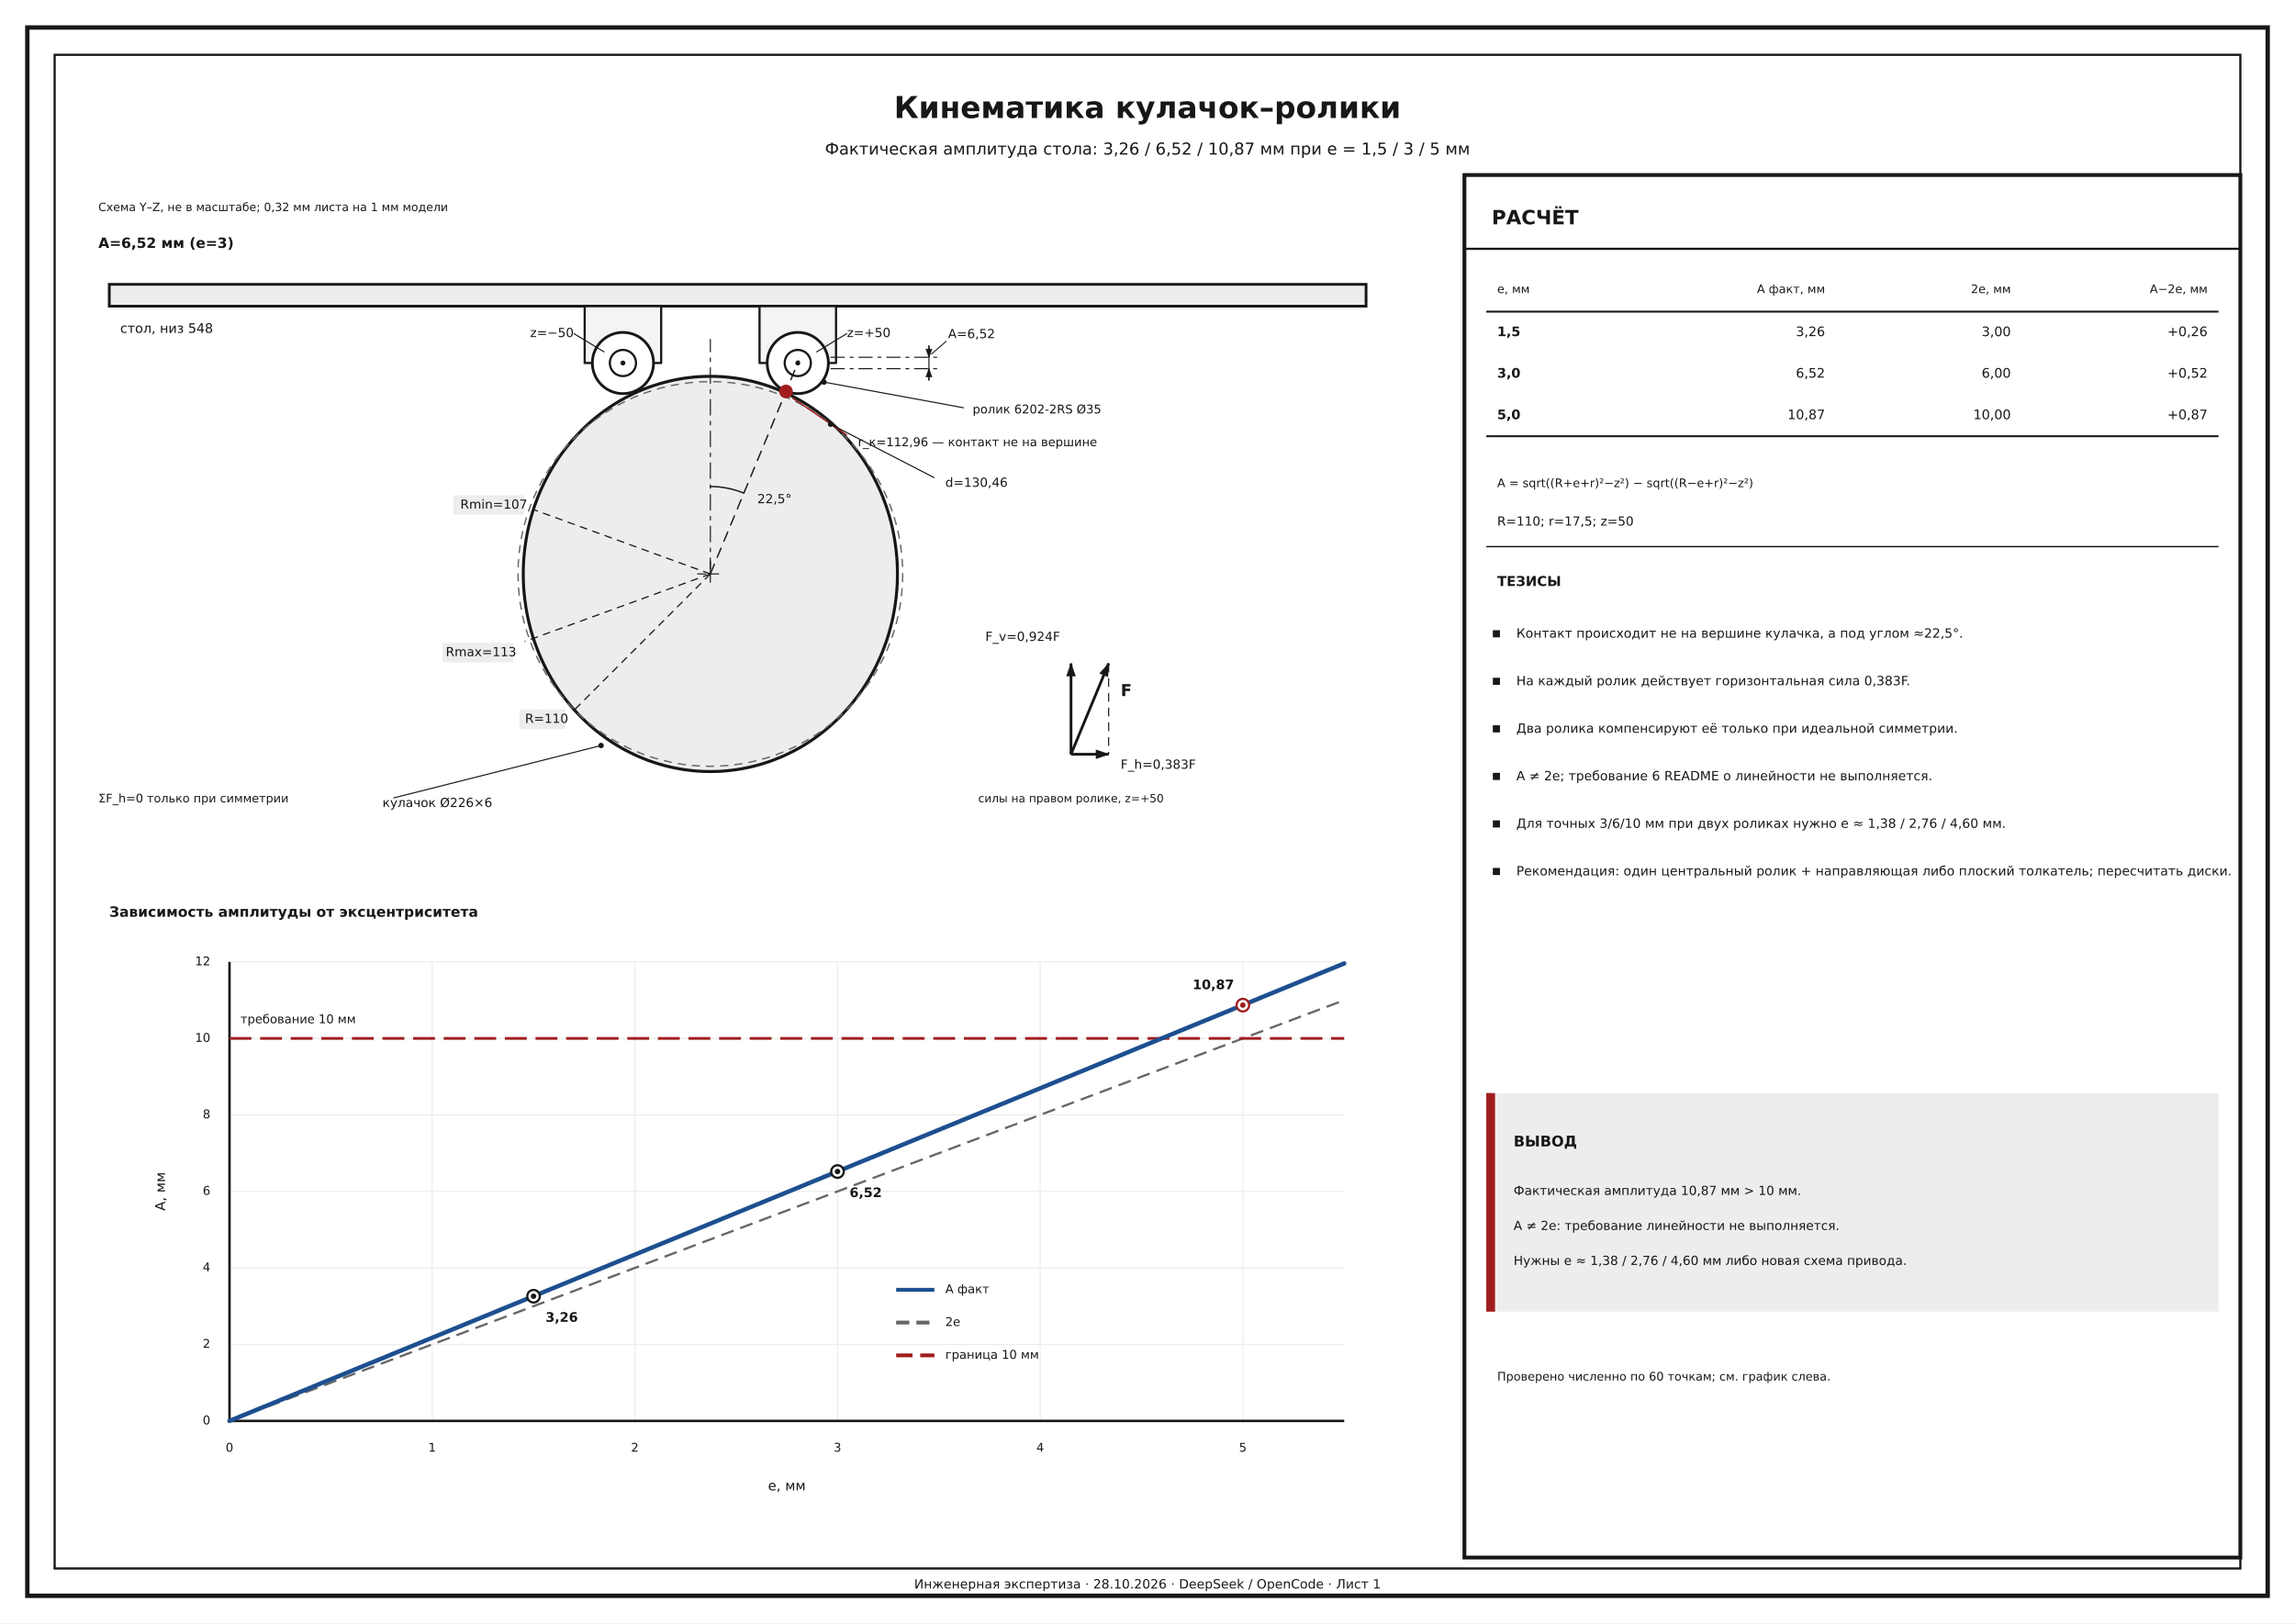
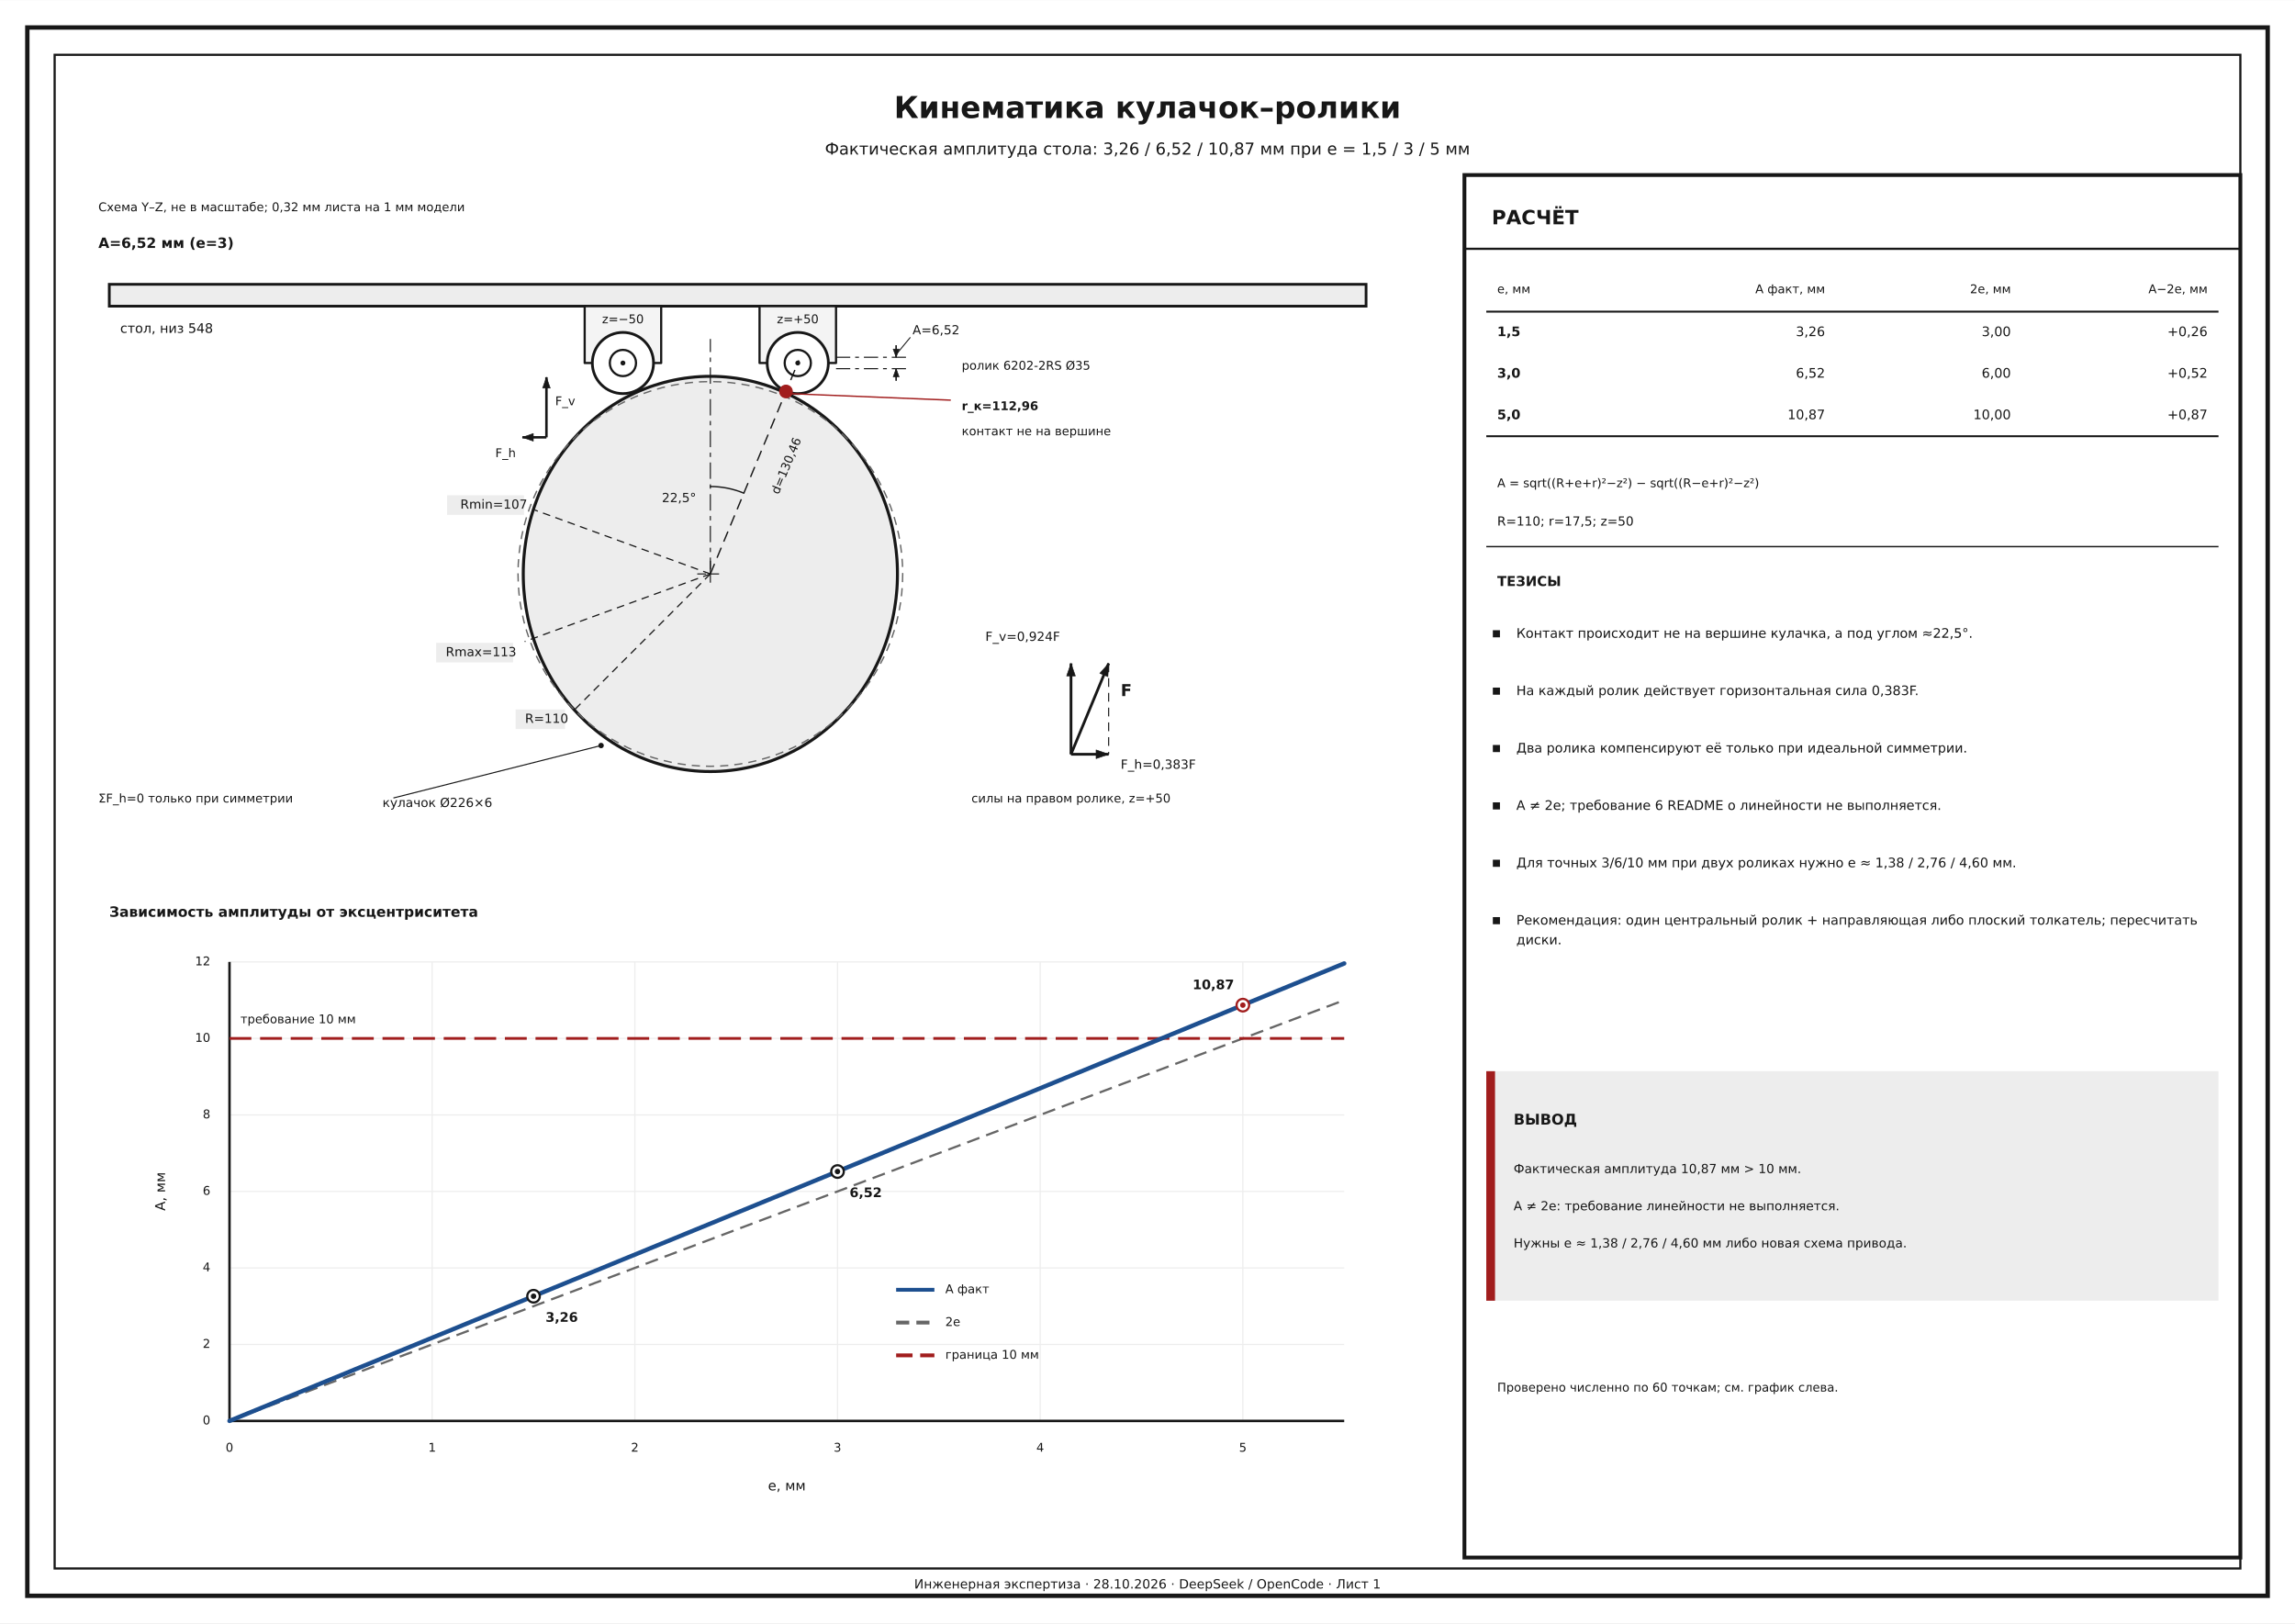
<svg xmlns="http://www.w3.org/2000/svg" width="3307" height="2339" viewBox="0 0 420 297">
  <defs>
    <pattern id="hatch" patternUnits="userSpaceOnUse" width="2.4" height="2.4" patternTransform="rotate(45)">
      <line x1="0" y1="0" x2="0" y2="2.4" stroke="#666666" stroke-width="0.3" />
    </pattern>
    <clipPath id="clipDyn">
      <rect x="42" y="178" width="206" height="84" />
    </clipPath>
  </defs>
  <style>
  text { font-family: 'DejaVu Sans', Arial, sans-serif; fill: #171717; }
</style>
  <rect x="0" y="0" width="420" height="297" fill="#ffffff" />
  <rect x="5" y="5" width="410" height="287" fill="#ffffff" stroke="#171717" stroke-width="0.8" />
  <rect x="10" y="10" width="400" height="277" fill="none" stroke="#171717" stroke-width="0.4" />
  <text x="210" y="20" font-size="5.5" text-anchor="middle" font-weight="bold" fill="#171717" dominant-baseline="middle">Кинематика кулачок–ролики</text>
  <text x="210" y="27.4" font-size="3" text-anchor="middle" font-weight="normal" fill="#666666" dominant-baseline="middle">Фактическая амплитуда стола: 3,26 / 6,52 / 10,87 мм при e = 1,5 / 3 / 5 мм</text>
  <rect x="20" y="52" width="230" height="4" fill="#ededed" stroke="#171717" stroke-width="0.5" />
  <text x="22" y="60.2" font-size="2.4" text-anchor="start" font-weight="normal" fill="#171717" dominant-baseline="middle">стол, низ 548</text>
-   <text x="18" y="38" font-size="2.1" text-anchor="start" font-weight="normal" fill="#666666" dominant-baseline="middle">Схема Y–Z, не в масштабе; 0,32 мм листа на 1 мм модели</text>
+   <text x="18" y="38" font-size="2.2" text-anchor="start" font-weight="normal" fill="#666666" dominant-baseline="middle">Схема Y–Z, не в масштабе; 0,32 мм листа на 1 мм модели</text>
  <text x="18" y="44.6" font-size="2.6" text-anchor="start" font-weight="bold" fill="#171717" dominant-baseline="middle">A=6,52 мм (e=3)</text>
  <polygon points="107,56 107,66.4 121,66.4 121,56" fill="#f4f4f4" stroke="#171717" stroke-width="0.4" stroke-linejoin="round" />
  <polygon points="139,56 139,66.4 153,66.4 153,56" fill="#f4f4f4" stroke="#171717" stroke-width="0.4" stroke-linejoin="round" />
  <polygon points="130,68.84 130.95,68.85 131.89,68.89 132.84,68.96 133.78,69.06 134.72,69.18 135.65,69.33 136.58,69.51 137.5,69.71 138.42,69.94 139.33,70.2 140.23,70.48 141.12,70.78 142,71.12 142.87,71.47 143.73,71.85 144.58,72.26 145.41,72.68 146.24,73.13 147.05,73.61 147.84,74.1 148.62,74.62 149.38,75.15 150.13,75.71 150.86,76.28 151.58,76.88 152.28,77.49 152.96,78.12 153.62,78.77 154.26,79.43 154.89,80.11 155.5,80.8 156.08,81.51 156.65,82.24 157.2,82.97 157.73,83.72 158.24,84.48 158.73,85.26 159.19,86.04 159.64,86.84 160.07,87.64 160.47,88.45 160.86,89.28 161.23,90.11 161.57,90.94 161.89,91.79 162.2,92.64 162.48,93.5 162.74,94.36 162.98,95.23 163.2,96.1 163.4,96.98 163.57,97.86 163.73,98.75 163.86,99.64 163.98,100.53 164.07,101.42 164.15,102.31 164.2,103.21 164.23,104.1 164.24,105 164.23,105.9 164.2,106.79 164.15,107.69 164.07,108.58 163.98,109.47 163.86,110.36 163.73,111.25 163.57,112.14 163.4,113.02 163.2,113.9 162.98,114.77 162.74,115.64 162.48,116.5 162.2,117.36 161.89,118.21 161.57,119.06 161.23,119.89 160.86,120.72 160.47,121.55 160.07,122.36 159.64,123.16 159.19,123.96 158.73,124.74 158.24,125.52 157.73,126.28 157.2,127.03 156.65,127.76 156.08,128.49 155.5,129.2 154.89,129.89 154.26,130.57 153.62,131.23 152.96,131.88 152.28,132.51 151.58,133.12 150.86,133.72 150.13,134.29 149.38,134.85 148.62,135.38 147.84,135.9 147.05,136.39 146.24,136.87 145.41,137.32 144.58,137.74 143.73,138.15 142.87,138.53 142,138.88 141.12,139.22 140.23,139.52 139.33,139.8 138.42,140.06 137.5,140.29 136.58,140.49 135.65,140.67 134.72,140.82 133.78,140.94 132.84,141.04 131.89,141.11 130.95,141.15 130,141.16 129.05,141.15 128.11,141.11 127.16,141.04 126.22,140.94 125.28,140.82 124.35,140.67 123.42,140.49 122.5,140.29 121.58,140.06 120.67,139.8 119.77,139.52 118.88,139.22 118,138.88 117.13,138.53 116.27,138.15 115.42,137.74 114.59,137.32 113.76,136.87 112.95,136.39 112.16,135.9 111.38,135.38 110.62,134.85 109.87,134.29 109.14,133.72 108.42,133.12 107.72,132.51 107.04,131.88 106.38,131.23 105.74,130.57 105.11,129.89 104.5,129.2 103.92,128.49 103.35,127.76 102.8,127.03 102.27,126.28 101.76,125.52 101.27,124.74 100.81,123.96 100.36,123.16 99.93,122.36 99.53,121.55 99.14,120.72 98.77,119.89 98.43,119.06 98.11,118.21 97.8,117.36 97.52,116.5 97.26,115.64 97.02,114.77 96.8,113.9 96.6,113.02 96.43,112.14 96.27,111.25 96.14,110.36 96.02,109.47 95.93,108.58 95.85,107.69 95.8,106.79 95.77,105.9 95.76,105 95.77,104.1 95.8,103.21 95.85,102.31 95.93,101.42 96.02,100.53 96.14,99.64 96.27,98.75 96.43,97.86 96.6,96.98 96.8,96.1 97.02,95.23 97.26,94.36 97.52,93.5 97.8,92.64 98.11,91.79 98.43,90.94 98.77,90.11 99.14,89.28 99.53,88.45 99.93,87.64 100.36,86.84 100.81,86.04 101.27,85.26 101.76,84.48 102.27,83.72 102.8,82.97 103.35,82.24 103.92,81.51 104.5,80.8 105.11,80.11 105.74,79.43 106.38,78.77 107.04,78.12 107.72,77.49 108.42,76.88 109.14,76.28 109.87,75.71 110.62,75.15 111.38,74.62 112.16,74.1 112.95,73.61 113.76,73.13 114.59,72.68 115.42,72.26 116.27,71.85 117.13,71.47 118,71.12 118.88,70.78 119.77,70.48 120.67,70.2 121.58,69.94 122.5,69.71 123.42,69.51 124.35,69.33 125.28,69.18 126.22,69.06 127.16,68.96 128.11,68.89 129.05,68.85" fill="#ededed" stroke="#171717" stroke-width="0.55" stroke-linejoin="round" />
  <circle cx="130" cy="105" r="35.2" fill="none" stroke="#666666" stroke-width="0.25" stroke-dasharray="1.5 1.1" />
  <line x1="127.6" y1="105" x2="132.4" y2="105" stroke="#171717" stroke-width="0.2" stroke-dasharray="1.6 0.8" />
  <line x1="130" y1="102.6" x2="130" y2="107.4" stroke="#171717" stroke-width="0.2" stroke-dasharray="1.6 0.8" />
  <circle cx="114" cy="66.4" r="5.6" fill="#ffffff" stroke="#171717" stroke-width="0.5" />
  <circle cx="114" cy="66.4" r="2.4" fill="#ffffff" stroke="#171717" stroke-width="0.4" />
  <circle cx="114" cy="66.4" r="0.45" fill="#171717" stroke="none" stroke-width="0.45" />
  <circle cx="146" cy="66.4" r="5.6" fill="#ffffff" stroke="#171717" stroke-width="0.5" />
  <circle cx="146" cy="66.4" r="2.4" fill="#ffffff" stroke="#171717" stroke-width="0.4" />
  <circle cx="146" cy="66.4" r="0.45" fill="#171717" stroke="none" stroke-width="0.45" />
-   <text x="105" y="61" font-size="2.3" text-anchor="end" font-weight="normal" fill="#171717" dominant-baseline="middle">z=−50</text>
-   <text x="155" y="61" font-size="2.3" text-anchor="start" font-weight="normal" fill="#171717" dominant-baseline="middle">z=+50</text>
-   <line x1="105" y1="61" x2="110.6" y2="64.4" stroke="#171717" stroke-width="0.2" />
-   <line x1="155" y1="61" x2="149.4" y2="64.4" stroke="#171717" stroke-width="0.2" />
+   <text x="114" y="58.5" font-size="2.2" text-anchor="middle" font-weight="normal" fill="#171717" dominant-baseline="middle">z=−50</text>
+   <text x="146" y="58.5" font-size="2.2" text-anchor="middle" font-weight="normal" fill="#171717" dominant-baseline="middle">z=+50</text>
  <line x1="130" y1="105" x2="146.2" y2="65.92" stroke="#171717" stroke-width="0.25" stroke-dasharray="2 1.2" />
  <line x1="130" y1="105" x2="130" y2="62" stroke="#171717" stroke-width="0.2" stroke-dasharray="3 1 0.8 1" />
  <path d="M 130 89 A 16 16 0 0 1 136.13 90.22" fill="none" stroke="#171717" stroke-width="0.25" stroke-linecap="round" stroke-linejoin="round" />
-   <rect x="138" y="89.61" width="7.43" height="3.58" fill="#ededed" stroke="none" stroke-width="0.45" />
-   <text x="138.6" y="91.4" font-size="2.3" text-anchor="start" font-weight="normal" fill="#171717" dominant-baseline="middle">22,5°</text>
+   <rect x="118.74" y="89.41" width="8.06" height="3.58" fill="#ededed" stroke="none" stroke-width="0.45" />
+   <text x="127.4" y="91.2" font-size="2.3" text-anchor="end" font-weight="normal" fill="#171717" dominant-baseline="middle">22,5°</text>
  <circle cx="143.84" cy="71.61" r="1.15" fill="#a11d1d" stroke="#a11d1d" stroke-width="0.2" />
  <line x1="130" y1="105" x2="105.11" y2="129.89" stroke="#171717" stroke-width="0.22" stroke-dasharray="1.4 1" />
-   <rect x="95.07" y="129.81" width="8.33" height="3.58" fill="#ededed" stroke="none" stroke-width="0.45" />
+   <rect x="94.36" y="129.81" width="9.04" height="3.58" fill="#ededed" stroke="none" stroke-width="0.45" />
  <text x="104" y="131.6" font-size="2.3" text-anchor="end" font-weight="normal" fill="#171717" dominant-baseline="middle">R=110</text>
  <line x1="130" y1="105" x2="96.02" y2="117.37" stroke="#171717" stroke-width="0.22" stroke-dasharray="1.4 1" />
-   <rect x="80.99" y="117.61" width="12.91" height="3.58" fill="#ededed" stroke="none" stroke-width="0.45" />
+   <rect x="79.82" y="117.61" width="14.08" height="3.58" fill="#ededed" stroke="none" stroke-width="0.45" />
  <text x="94.5" y="119.4" font-size="2.3" text-anchor="end" font-weight="normal" fill="#171717" dominant-baseline="middle">Rmax=113</text>
  <line x1="130" y1="105" x2="97.82" y2="93.29" stroke="#171717" stroke-width="0.22" stroke-dasharray="1.4 1" />
-   <rect x="82.99" y="90.61" width="12.91" height="3.58" fill="#ededed" stroke="none" stroke-width="0.45" />
+   <rect x="81.82" y="90.61" width="14.08" height="3.58" fill="#ededed" stroke="none" stroke-width="0.45" />
  <text x="96.5" y="92.4" font-size="2.3" text-anchor="end" font-weight="normal" fill="#171717" dominant-baseline="middle">Rmin=107</text>
  <text x="70" y="147" font-size="2.3" text-anchor="start" font-weight="normal" fill="#171717" dominant-baseline="middle">кулачок Ø226×6</text>
  <line x1="72" y1="146" x2="110" y2="136.4" stroke="#171717" stroke-width="0.2" />
  <circle cx="110" cy="136.4" r="0.5" fill="#171717" stroke="none" stroke-width="0.45" />
-   <line x1="152" y1="65.35" x2="171.5" y2="65.35" stroke="#171717" stroke-width="0.2" stroke-dasharray="2.6 0.9 0.7 0.9" />
-   <line x1="152" y1="67.44" x2="171.5" y2="67.44" stroke="#171717" stroke-width="0.2" stroke-dasharray="2.6 0.9 0.7 0.9" />
-   <line x1="170" y1="63.2" x2="170" y2="65.35" stroke="#171717" stroke-width="0.22" />
-   <polygon points="170,65.35 170.55,63.85 169.45,63.85" fill="#171717" stroke="#171717" stroke-width="0.1" stroke-linejoin="round" />
-   <line x1="170" y1="69.6" x2="170" y2="67.44" stroke="#171717" stroke-width="0.22" />
-   <polygon points="170,67.44 169.45,68.94 170.55,68.94" fill="#171717" stroke="#171717" stroke-width="0.1" stroke-linejoin="round" />
-   <line x1="170" y1="63.2" x2="170" y2="69.6" stroke="#171717" stroke-width="0.2" />
-   <text x="173.5" y="61.2" font-size="2.3" text-anchor="start" font-weight="normal" fill="#171717" dominant-baseline="middle">A=6,52</text>
-   <line x1="173.2" y1="62.4" x2="170.4" y2="64.8" stroke="#171717" stroke-width="0.18" />
-   <line x1="150.8" y1="69.9" x2="176.4" y2="74.6" stroke="#171717" stroke-width="0.2" />
-   <circle cx="150.8" cy="69.9" r="0.5" fill="#171717" stroke="none" stroke-width="0.45" />
-   <text x="178" y="75" font-size="2.2" text-anchor="start" font-weight="normal" fill="#171717" dominant-baseline="middle">ролик 6202-2RS Ø35</text>
-   <line x1="145.04" y1="72.81" x2="155" y2="79.6" stroke="#a11d1d" stroke-width="0.25" />
-   <text x="157" y="81" font-size="2.2" text-anchor="start" font-weight="normal" fill="#a11d1d" dominant-baseline="middle">r_к=112,96 — контакт не на вершине</text>
-   <line x1="152" y1="77.6" x2="171" y2="87.4" stroke="#171717" stroke-width="0.2" />
-   <circle cx="152" cy="77.6" r="0.5" fill="#171717" stroke="none" stroke-width="0.45" />
-   <text x="173" y="88.4" font-size="2.3" text-anchor="start" font-weight="normal" fill="#171717" dominant-baseline="middle">d=130,46</text>
+   <line x1="153" y1="65.35" x2="166" y2="65.35" stroke="#171717" stroke-width="0.2" stroke-dasharray="2.6 0.9 0.7 0.9" />
+   <line x1="153" y1="67.44" x2="166" y2="67.44" stroke="#171717" stroke-width="0.2" stroke-dasharray="2.6 0.9 0.7 0.9" />
+   <line x1="164" y1="63.15" x2="164" y2="65.35" stroke="#171717" stroke-width="0.22" />
+   <polygon points="164,65.35 164.55,63.85 163.45,63.85" fill="#171717" stroke="#171717" stroke-width="0.1" stroke-linejoin="round" />
+   <line x1="164" y1="69.64" x2="164" y2="67.44" stroke="#171717" stroke-width="0.22" />
+   <polygon points="164,67.44 163.45,68.94 164.55,68.94" fill="#171717" stroke="#171717" stroke-width="0.1" stroke-linejoin="round" />
+   <line x1="164" y1="63.15" x2="164" y2="65.35" stroke="#171717" stroke-width="0.2" />
+   <line x1="164" y1="67.44" x2="164" y2="69.64" stroke="#171717" stroke-width="0.2" />
+   <text x="167" y="60.5" font-size="2.3" text-anchor="start" font-weight="normal" fill="#171717" dominant-baseline="middle">A=6,52</text>
+   <line x1="166.6" y1="61.7" x2="164.2" y2="64.6" stroke="#171717" stroke-width="0.18" />
+   <text x="176" y="67" font-size="2.2" text-anchor="start" font-weight="normal" fill="#171717" dominant-baseline="middle">ролик 6202-2RS Ø35</text>
+   <line x1="144.64" y1="72.01" x2="174" y2="73.2" stroke="#a11d1d" stroke-width="0.25" />
+   <text x="176" y="74.4" font-size="2.2" text-anchor="start" font-weight="bold" fill="#a11d1d" dominant-baseline="middle">r_к=112,96</text>
+   <text x="176" y="79" font-size="2.2" text-anchor="start" font-weight="normal" fill="#a11d1d" dominant-baseline="middle">контакт не на вершине</text>
+   <g transform="rotate(-67.5 141.9 90.3)">
+     <rect x="141.3" y="88.58" width="12.11" height="3.45" fill="#ededed" stroke="none" stroke-width="0.45" />
+     <text x="141.9" y="90.3" font-size="2.2" text-anchor="start" font-weight="normal" fill="#171717" dominant-baseline="middle">d=130,46</text>
+   </g>
  <line x1="196" y1="138" x2="202.89" y2="121.37" stroke="#171717" stroke-width="0.5" />
  <polygon points="202.89,121.37 201.27,123.19 202.75,123.8" fill="#171717" stroke="#171717" stroke-width="0.1" stroke-linejoin="round" />
  <line x1="196" y1="138" x2="196" y2="121.37" stroke="#171717" stroke-width="0.5" />
  <polygon points="196,121.37 195.2,123.67 196.8,123.67" fill="#171717" stroke="#171717" stroke-width="0.1" stroke-linejoin="round" />
  <line x1="196" y1="138" x2="202.89" y2="138" stroke="#171717" stroke-width="0.5" />
  <polygon points="202.89,138 200.59,137.2 200.59,138.8" fill="#171717" stroke="#171717" stroke-width="0.1" stroke-linejoin="round" />
  <line x1="202.89" y1="121.37" x2="202.89" y2="138" stroke="#171717" stroke-width="0.2" stroke-dasharray="1.6 1.1" />
  <text x="205.09" y="126.5" font-size="3" text-anchor="start" font-weight="bold" fill="#171717" dominant-baseline="middle">F</text>
  <text x="194" y="116.6" font-size="2.3" text-anchor="end" font-weight="normal" fill="#171717" dominant-baseline="middle">F_v=0,924F</text>
  <text x="205.09" y="140" font-size="2.3" text-anchor="start" font-weight="normal" fill="#171717" dominant-baseline="middle">F_h=0,383F</text>
-   <text x="196" y="146.2" font-size="2.05" text-anchor="middle" font-weight="normal" fill="#666666" dominant-baseline="middle">силы на правом ролике, z=+50</text>
-   <text x="18" y="146.2" font-size="2.15" text-anchor="start" font-weight="normal" fill="#171717" dominant-baseline="middle">ΣF_h=0 только при симметрии</text>
+   <text x="196" y="146.2" font-size="2.2" text-anchor="middle" font-weight="normal" fill="#666666" dominant-baseline="middle">силы на правом ролике, z=+50</text>
+   <line x1="100" y1="80" x2="100" y2="69" stroke="#171717" stroke-width="0.45" />
+   <polygon points="100,69 99.3,71 100.7,71" fill="#171717" stroke="#171717" stroke-width="0.1" stroke-linejoin="round" />
+   <line x1="100" y1="80" x2="95.6" y2="80" stroke="#171717" stroke-width="0.45" />
+   <polygon points="95.6,80 97.6,80.7 97.6,79.3" fill="#171717" stroke="#171717" stroke-width="0.1" stroke-linejoin="round" />
+   <text x="101.6" y="73.5" font-size="2.2" text-anchor="start" font-weight="normal" fill="#171717" dominant-baseline="middle">F_v</text>
+   <text x="94.4" y="83" font-size="2.2" text-anchor="end" font-weight="normal" fill="#171717" dominant-baseline="middle">F_h</text>
+   <text x="18" y="146.2" font-size="2.2" text-anchor="start" font-weight="normal" fill="#171717" dominant-baseline="middle">ΣF_h=0 только при симметрии</text>
  <text x="20" y="167" font-size="2.6" text-anchor="start" font-weight="bold" fill="#171717" dominant-baseline="middle">Зависимость амплитуды от эксцентриситета</text>
  <line x1="42" y1="176" x2="42" y2="260" stroke="#ededed" stroke-width="0.22" />
  <text x="42" y="265" font-size="2.2" text-anchor="middle" font-weight="normal" fill="#171717" dominant-baseline="middle">0</text>
  <line x1="79.09" y1="176" x2="79.09" y2="260" stroke="#ededed" stroke-width="0.22" />
  <text x="79.09" y="265" font-size="2.2" text-anchor="middle" font-weight="normal" fill="#171717" dominant-baseline="middle">1</text>
  <line x1="116.18" y1="176" x2="116.18" y2="260" stroke="#ededed" stroke-width="0.22" />
  <text x="116.18" y="265" font-size="2.2" text-anchor="middle" font-weight="normal" fill="#171717" dominant-baseline="middle">2</text>
  <line x1="153.27" y1="176" x2="153.27" y2="260" stroke="#ededed" stroke-width="0.22" />
  <text x="153.27" y="265" font-size="2.2" text-anchor="middle" font-weight="normal" fill="#171717" dominant-baseline="middle">3</text>
  <line x1="190.36" y1="176" x2="190.36" y2="260" stroke="#ededed" stroke-width="0.22" />
  <text x="190.36" y="265" font-size="2.2" text-anchor="middle" font-weight="normal" fill="#171717" dominant-baseline="middle">4</text>
  <line x1="227.45" y1="176" x2="227.45" y2="260" stroke="#ededed" stroke-width="0.22" />
  <text x="227.45" y="265" font-size="2.2" text-anchor="middle" font-weight="normal" fill="#171717" dominant-baseline="middle">5</text>
  <line x1="42" y1="260" x2="246" y2="260" stroke="#ededed" stroke-width="0.22" />
  <text x="38.5" y="260" font-size="2.2" text-anchor="end" font-weight="normal" fill="#171717" dominant-baseline="middle">0</text>
  <line x1="42" y1="246" x2="246" y2="246" stroke="#ededed" stroke-width="0.22" />
  <text x="38.5" y="246" font-size="2.2" text-anchor="end" font-weight="normal" fill="#171717" dominant-baseline="middle">2</text>
  <line x1="42" y1="232" x2="246" y2="232" stroke="#ededed" stroke-width="0.22" />
  <text x="38.5" y="232" font-size="2.2" text-anchor="end" font-weight="normal" fill="#171717" dominant-baseline="middle">4</text>
  <line x1="42" y1="218" x2="246" y2="218" stroke="#ededed" stroke-width="0.22" />
  <text x="38.5" y="218" font-size="2.2" text-anchor="end" font-weight="normal" fill="#171717" dominant-baseline="middle">6</text>
  <line x1="42" y1="204" x2="246" y2="204" stroke="#ededed" stroke-width="0.22" />
  <text x="38.5" y="204" font-size="2.2" text-anchor="end" font-weight="normal" fill="#171717" dominant-baseline="middle">8</text>
  <line x1="42" y1="190" x2="246" y2="190" stroke="#ededed" stroke-width="0.22" />
  <text x="38.5" y="190" font-size="2.2" text-anchor="end" font-weight="normal" fill="#171717" dominant-baseline="middle">10</text>
  <line x1="42" y1="176" x2="246" y2="176" stroke="#ededed" stroke-width="0.22" />
  <text x="38.5" y="176" font-size="2.2" text-anchor="end" font-weight="normal" fill="#171717" dominant-baseline="middle">12</text>
  <line x1="42" y1="260" x2="246" y2="260" stroke="#171717" stroke-width="0.45" />
  <line x1="42" y1="176" x2="42" y2="260" stroke="#171717" stroke-width="0.45" />
  <text x="144" y="272" font-size="2.5" text-anchor="middle" font-weight="normal" fill="#171717" dominant-baseline="middle">e, мм</text>
-   <text x="29.5" y="218" font-size="2.5" text-anchor="middle" font-weight="normal" fill="#171717" dominant-baseline="middle" transform="rotate(-90 29.5 218)">A, мм</text>
+   <g transform="rotate(-90 29.5 218)">
+     <text x="29.5" y="218" font-size="2.5" text-anchor="middle" font-weight="normal" fill="#171717" dominant-baseline="middle">A, мм</text>
+   </g>
  <line x1="42" y1="260" x2="246" y2="183" stroke="#666666" stroke-width="0.4" stroke-dasharray="2.4 1.3" />
  <line x1="42" y1="190" x2="246" y2="190" stroke="#a11d1d" stroke-width="0.5" stroke-dasharray="4 1.6" />
  <text x="44" y="186.6" font-size="2.2" text-anchor="start" font-weight="normal" fill="#a11d1d" dominant-baseline="middle">требование 10 мм</text>
  <polyline points="42,260 45.4,258.6 48.8,257.21 52.2,255.81 55.6,254.42 59,253.02 62.4,251.63 65.8,250.23 69.2,248.84 72.6,247.44 76,246.05 79.4,244.65 82.8,243.26 86.2,241.86 89.6,240.47 93,239.07 96.4,237.68 99.8,236.28 103.2,234.89 106.6,233.49 110,232.1 113.4,230.7 116.8,229.31 120.2,227.91 123.6,226.52 127,225.12 130.4,223.73 133.8,222.33 137.2,220.94 140.6,219.54 144,218.15 147.4,216.75 150.8,215.35 154.2,213.96 157.6,212.56 161,211.17 164.4,209.77 167.8,208.38 171.2,206.98 174.6,205.59 178,204.19 181.4,202.8 184.8,201.4 188.2,200.01 191.6,198.61 195,197.21 198.4,195.82 201.8,194.42 205.2,193.03 208.6,191.63 212,190.24 215.4,188.84 218.8,187.44 222.2,186.05 225.6,184.65 229,183.26 232.4,181.86 235.8,180.47 239.2,179.07 242.6,177.67 246,176.28" fill="none" stroke="#1d4f8f" stroke-width="0.8" stroke-linecap="round" stroke-linejoin="round" />
  <circle cx="97.64" cy="237.18" r="1.15" fill="#ffffff" stroke="#171717" stroke-width="0.4" />
  <circle cx="97.64" cy="237.18" r="0.5" fill="#171717" stroke="none" stroke-width="0.45" />
  <text x="99.84" y="241.18" font-size="2.4" text-anchor="start" font-weight="bold" fill="#171717" dominant-baseline="middle">3,26</text>
  <circle cx="153.27" cy="214.36" r="1.15" fill="#ffffff" stroke="#171717" stroke-width="0.4" />
  <circle cx="153.27" cy="214.36" r="0.5" fill="#171717" stroke="none" stroke-width="0.45" />
  <text x="155.47" y="218.36" font-size="2.4" text-anchor="start" font-weight="bold" fill="#171717" dominant-baseline="middle">6,52</text>
  <circle cx="227.45" cy="183.91" r="1.15" fill="#ffffff" stroke="#a11d1d" stroke-width="0.4" />
  <circle cx="227.45" cy="183.91" r="0.5" fill="#a11d1d" stroke="none" stroke-width="0.45" />
  <text x="225.85" y="180.31" font-size="2.4" text-anchor="end" font-weight="bold" fill="#a11d1d" dominant-baseline="middle">10,87</text>
  <line x1="164" y1="236" x2="171" y2="236" stroke="#1d4f8f" stroke-width="0.7" />
  <text x="173" y="236" font-size="2.2" text-anchor="start" font-weight="normal" fill="#171717" dominant-baseline="middle">A факт</text>
  <line x1="164" y1="242" x2="171" y2="242" stroke="#666666" stroke-width="0.7" stroke-dasharray="2.4 1.3" />
  <text x="173" y="242" font-size="2.2" text-anchor="start" font-weight="normal" fill="#171717" dominant-baseline="middle">2e</text>
  <line x1="164" y1="248" x2="171" y2="248" stroke="#a11d1d" stroke-width="0.7" stroke-dasharray="3 1.4" />
  <text x="173" y="248" font-size="2.2" text-anchor="start" font-weight="normal" fill="#171717" dominant-baseline="middle">граница 10 мм</text>
  <rect x="268" y="32" width="142" height="253" fill="#ffffff" stroke="#171717" stroke-width="0.7" />
  <text x="273" y="40" font-size="3.6" text-anchor="start" font-weight="bold" fill="#171717" dominant-baseline="middle">РАСЧЁТ</text>
  <line x1="268" y1="45.5" x2="410" y2="45.5" stroke="#171717" stroke-width="0.4" />
-   <text x="274" y="53" font-size="2.15" text-anchor="start" font-weight="normal" fill="#666666" dominant-baseline="middle">e, мм</text>
-   <text x="334" y="53" font-size="2.15" text-anchor="end" font-weight="normal" fill="#666666" dominant-baseline="middle">A факт, мм</text>
-   <text x="368" y="53" font-size="2.15" text-anchor="end" font-weight="normal" fill="#666666" dominant-baseline="middle">2e, мм</text>
-   <text x="404" y="53" font-size="2.15" text-anchor="end" font-weight="normal" fill="#666666" dominant-baseline="middle">A−2e, мм</text>
+   <text x="274" y="53" font-size="2.2" text-anchor="start" font-weight="normal" fill="#666666" dominant-baseline="middle">e, мм</text>
+   <text x="334" y="53" font-size="2.2" text-anchor="end" font-weight="normal" fill="#666666" dominant-baseline="middle">A факт, мм</text>
+   <text x="368" y="53" font-size="2.2" text-anchor="end" font-weight="normal" fill="#666666" dominant-baseline="middle">2e, мм</text>
+   <text x="404" y="53" font-size="2.2" text-anchor="end" font-weight="normal" fill="#666666" dominant-baseline="middle">A−2e, мм</text>
  <line x1="272" y1="57" x2="406" y2="57" stroke="#171717" stroke-width="0.35" />
  <text x="274" y="60.8" font-size="2.4" text-anchor="start" font-weight="bold" fill="#171717" dominant-baseline="middle">1,5</text>
  <text x="334" y="60.8" font-size="2.4" text-anchor="end" font-weight="normal" fill="#171717" dominant-baseline="middle">3,26</text>
  <text x="368" y="60.8" font-size="2.4" text-anchor="end" font-weight="normal" fill="#171717" dominant-baseline="middle">3,00</text>
  <text x="404" y="60.8" font-size="2.4" text-anchor="end" font-weight="normal" fill="#171717" dominant-baseline="middle">+0,26</text>
  <text x="274" y="68.4" font-size="2.4" text-anchor="start" font-weight="bold" fill="#171717" dominant-baseline="middle">3,0</text>
  <text x="334" y="68.4" font-size="2.4" text-anchor="end" font-weight="normal" fill="#171717" dominant-baseline="middle">6,52</text>
  <text x="368" y="68.4" font-size="2.4" text-anchor="end" font-weight="normal" fill="#171717" dominant-baseline="middle">6,00</text>
  <text x="404" y="68.4" font-size="2.4" text-anchor="end" font-weight="normal" fill="#171717" dominant-baseline="middle">+0,52</text>
  <text x="274" y="76" font-size="2.4" text-anchor="start" font-weight="bold" fill="#171717" dominant-baseline="middle">5,0</text>
  <text x="334" y="76" font-size="2.4" text-anchor="end" font-weight="normal" fill="#171717" dominant-baseline="middle">10,87</text>
  <text x="368" y="76" font-size="2.4" text-anchor="end" font-weight="normal" fill="#171717" dominant-baseline="middle">10,00</text>
  <text x="404" y="76" font-size="2.4" text-anchor="end" font-weight="normal" fill="#171717" dominant-baseline="middle">+0,87</text>
  <line x1="272" y1="79.8" x2="406" y2="79.8" stroke="#171717" stroke-width="0.35" />
-   <text x="274" y="88.5" font-size="2.15" text-anchor="start" font-weight="normal" fill="#171717" dominant-baseline="middle">A = sqrt((R+e+r)²−z²) − sqrt((R−e+r)²−z²)</text>
+   <text x="274" y="88.5" font-size="2.2" text-anchor="start" font-weight="normal" fill="#171717" dominant-baseline="middle">A = sqrt((R+e+r)²−z²) − sqrt((R−e+r)²−z²)</text>
  <text x="274" y="95.5" font-size="2.3" text-anchor="start" font-weight="normal" fill="#171717" dominant-baseline="middle">R=110; r=17,5; z=50</text>
  <line x1="272" y1="100" x2="406" y2="100" stroke="#171717" stroke-width="0.25" />
  <text x="274" y="106.5" font-size="2.5" text-anchor="start" font-weight="bold" fill="#666666" dominant-baseline="middle">ТЕЗИСЫ</text>
  <rect x="273.2" y="115.3" width="1.3" height="1.3" fill="#171717" stroke="none" stroke-width="0.45" />
-   <text x="277.5" y="116" font-size="2.35" text-anchor="start" font-weight="normal" fill="#171717" dominant-baseline="middle">Контакт происходит не на вершине кулачка, а под углом ≈22,5°.</text>
-   <rect x="273.2" y="124" width="1.3" height="1.3" fill="#171717" stroke="none" stroke-width="0.45" />
-   <text x="277.5" y="124.7" font-size="2.35" text-anchor="start" font-weight="normal" fill="#171717" dominant-baseline="middle">На каждый ролик действует горизонтальная сила 0,383F.</text>
-   <rect x="273.2" y="132.7" width="1.3" height="1.3" fill="#171717" stroke="none" stroke-width="0.45" />
-   <text x="277.5" y="133.4" font-size="2.35" text-anchor="start" font-weight="normal" fill="#171717" dominant-baseline="middle">Два ролика компенсируют её только при идеальной симметрии.</text>
-   <rect x="273.2" y="141.4" width="1.3" height="1.3" fill="#171717" stroke="none" stroke-width="0.45" />
-   <text x="277.5" y="142.1" font-size="2.35" text-anchor="start" font-weight="normal" fill="#171717" dominant-baseline="middle">A ≠ 2e; требование 6 README о линейности не выполняется.</text>
-   <rect x="273.2" y="150.1" width="1.3" height="1.3" fill="#171717" stroke="none" stroke-width="0.45" />
-   <text x="277.5" y="150.8" font-size="2.35" text-anchor="start" font-weight="normal" fill="#171717" dominant-baseline="middle">Для точных 3/6/10 мм при двух роликах нужно e ≈ 1,38 / 2,76 / 4,60 мм.</text>
-   <rect x="273.2" y="158.8" width="1.3" height="1.3" fill="#171717" stroke="none" stroke-width="0.45" />
-   <text x="277.5" y="159.5" font-size="2.35" text-anchor="start" font-weight="normal" fill="#171717" dominant-baseline="middle">Рекомендация: один центральный ролик + направляющая либо плоский толкатель; пересчитать диски.</text>
-   <rect x="272" y="200" width="134" height="40" fill="#ededed" stroke="none" stroke-width="0.45" />
-   <rect x="272" y="200" width="1.6" height="40" fill="#a11d1d" stroke="none" stroke-width="0.45" />
-   <text x="277" y="209" font-size="2.7" text-anchor="start" font-weight="bold" fill="#a11d1d" dominant-baseline="middle">ВЫВОД</text>
-   <text x="277" y="218" font-size="2.3" text-anchor="start" font-weight="normal" fill="#171717" dominant-baseline="middle">Фактическая амплитуда 10,87 мм &gt; 10 мм.</text>
-   <text x="277" y="224.4" font-size="2.3" text-anchor="start" font-weight="normal" fill="#171717" dominant-baseline="middle">A ≠ 2e: требование линейности не выполняется.</text>
-   <text x="277" y="230.8" font-size="2.3" text-anchor="start" font-weight="normal" fill="#171717" dominant-baseline="middle">Нужны e ≈ 1,38 / 2,76 / 4,60 мм либо новая схема привода.</text>
-   <text x="274" y="252" font-size="2.15" text-anchor="start" font-weight="normal" fill="#666666" dominant-baseline="middle">Проверено численно по 60 точкам; см. график слева.</text>
+   <text x="277.5" y="116" font-size="2.4" text-anchor="start" font-weight="normal" fill="#171717" dominant-baseline="middle">Контакт происходит не на вершине кулачка, а под углом ≈22,5°.</text>
+   <rect x="273.2" y="125.8" width="1.3" height="1.3" fill="#171717" stroke="none" stroke-width="0.45" />
+   <text x="277.5" y="126.5" font-size="2.4" text-anchor="start" font-weight="normal" fill="#171717" dominant-baseline="middle">На каждый ролик действует горизонтальная сила 0,383F.</text>
+   <rect x="273.2" y="136.3" width="1.3" height="1.3" fill="#171717" stroke="none" stroke-width="0.45" />
+   <text x="277.5" y="137" font-size="2.4" text-anchor="start" font-weight="normal" fill="#171717" dominant-baseline="middle">Два ролика компенсируют её только при идеальной симметрии.</text>
+   <rect x="273.2" y="146.8" width="1.3" height="1.3" fill="#171717" stroke="none" stroke-width="0.45" />
+   <text x="277.5" y="147.5" font-size="2.4" text-anchor="start" font-weight="normal" fill="#171717" dominant-baseline="middle">A ≠ 2e; требование 6 README о линейности не выполняется.</text>
+   <rect x="273.2" y="157.3" width="1.3" height="1.3" fill="#171717" stroke="none" stroke-width="0.45" />
+   <text x="277.5" y="158" font-size="2.4" text-anchor="start" font-weight="normal" fill="#171717" dominant-baseline="middle">Для точных 3/6/10 мм при двух роликах нужно e ≈ 1,38 / 2,76 / 4,60 мм.</text>
+   <rect x="273.2" y="167.8" width="1.3" height="1.3" fill="#171717" stroke="none" stroke-width="0.45" />
+   <text x="277.5" y="168.5" font-size="2.4" text-anchor="start" font-weight="normal" fill="#171717" dominant-baseline="middle">Рекомендация: один центральный ролик + направляющая либо плоский толкатель; пересчитать</text>
+   <text x="277.5" y="172.1" font-size="2.4" text-anchor="start" font-weight="normal" fill="#171717" dominant-baseline="middle">диски.</text>
+   <rect x="272" y="196" width="134" height="42" fill="#ededed" stroke="none" stroke-width="0.45" />
+   <rect x="272" y="196" width="1.6" height="42" fill="#a11d1d" stroke="none" stroke-width="0.45" />
+   <text x="277" y="205" font-size="2.7" text-anchor="start" font-weight="bold" fill="#a11d1d" dominant-baseline="middle">ВЫВОД</text>
+   <text x="277" y="214" font-size="2.3" text-anchor="start" font-weight="normal" fill="#171717" dominant-baseline="middle">Фактическая амплитуда 10,87 мм &gt; 10 мм.</text>
+   <text x="277" y="220.8" font-size="2.3" text-anchor="start" font-weight="normal" fill="#171717" dominant-baseline="middle">A ≠ 2e: требование линейности не выполняется.</text>
+   <text x="277" y="227.6" font-size="2.3" text-anchor="start" font-weight="normal" fill="#171717" dominant-baseline="middle">Нужны e ≈ 1,38 / 2,76 / 4,60 мм либо новая схема привода.</text>
+   <text x="274" y="254" font-size="2.2" text-anchor="start" font-weight="normal" fill="#666666" dominant-baseline="middle">Проверено численно по 60 точкам; см. график слева.</text>
  <text x="210" y="290" font-size="2.35" text-anchor="middle" font-weight="normal" fill="#666666" dominant-baseline="middle">Инженерная экспертиза · 28.10.2026 · DeepSeek / OpenCode · Лист 1</text>
</svg>
